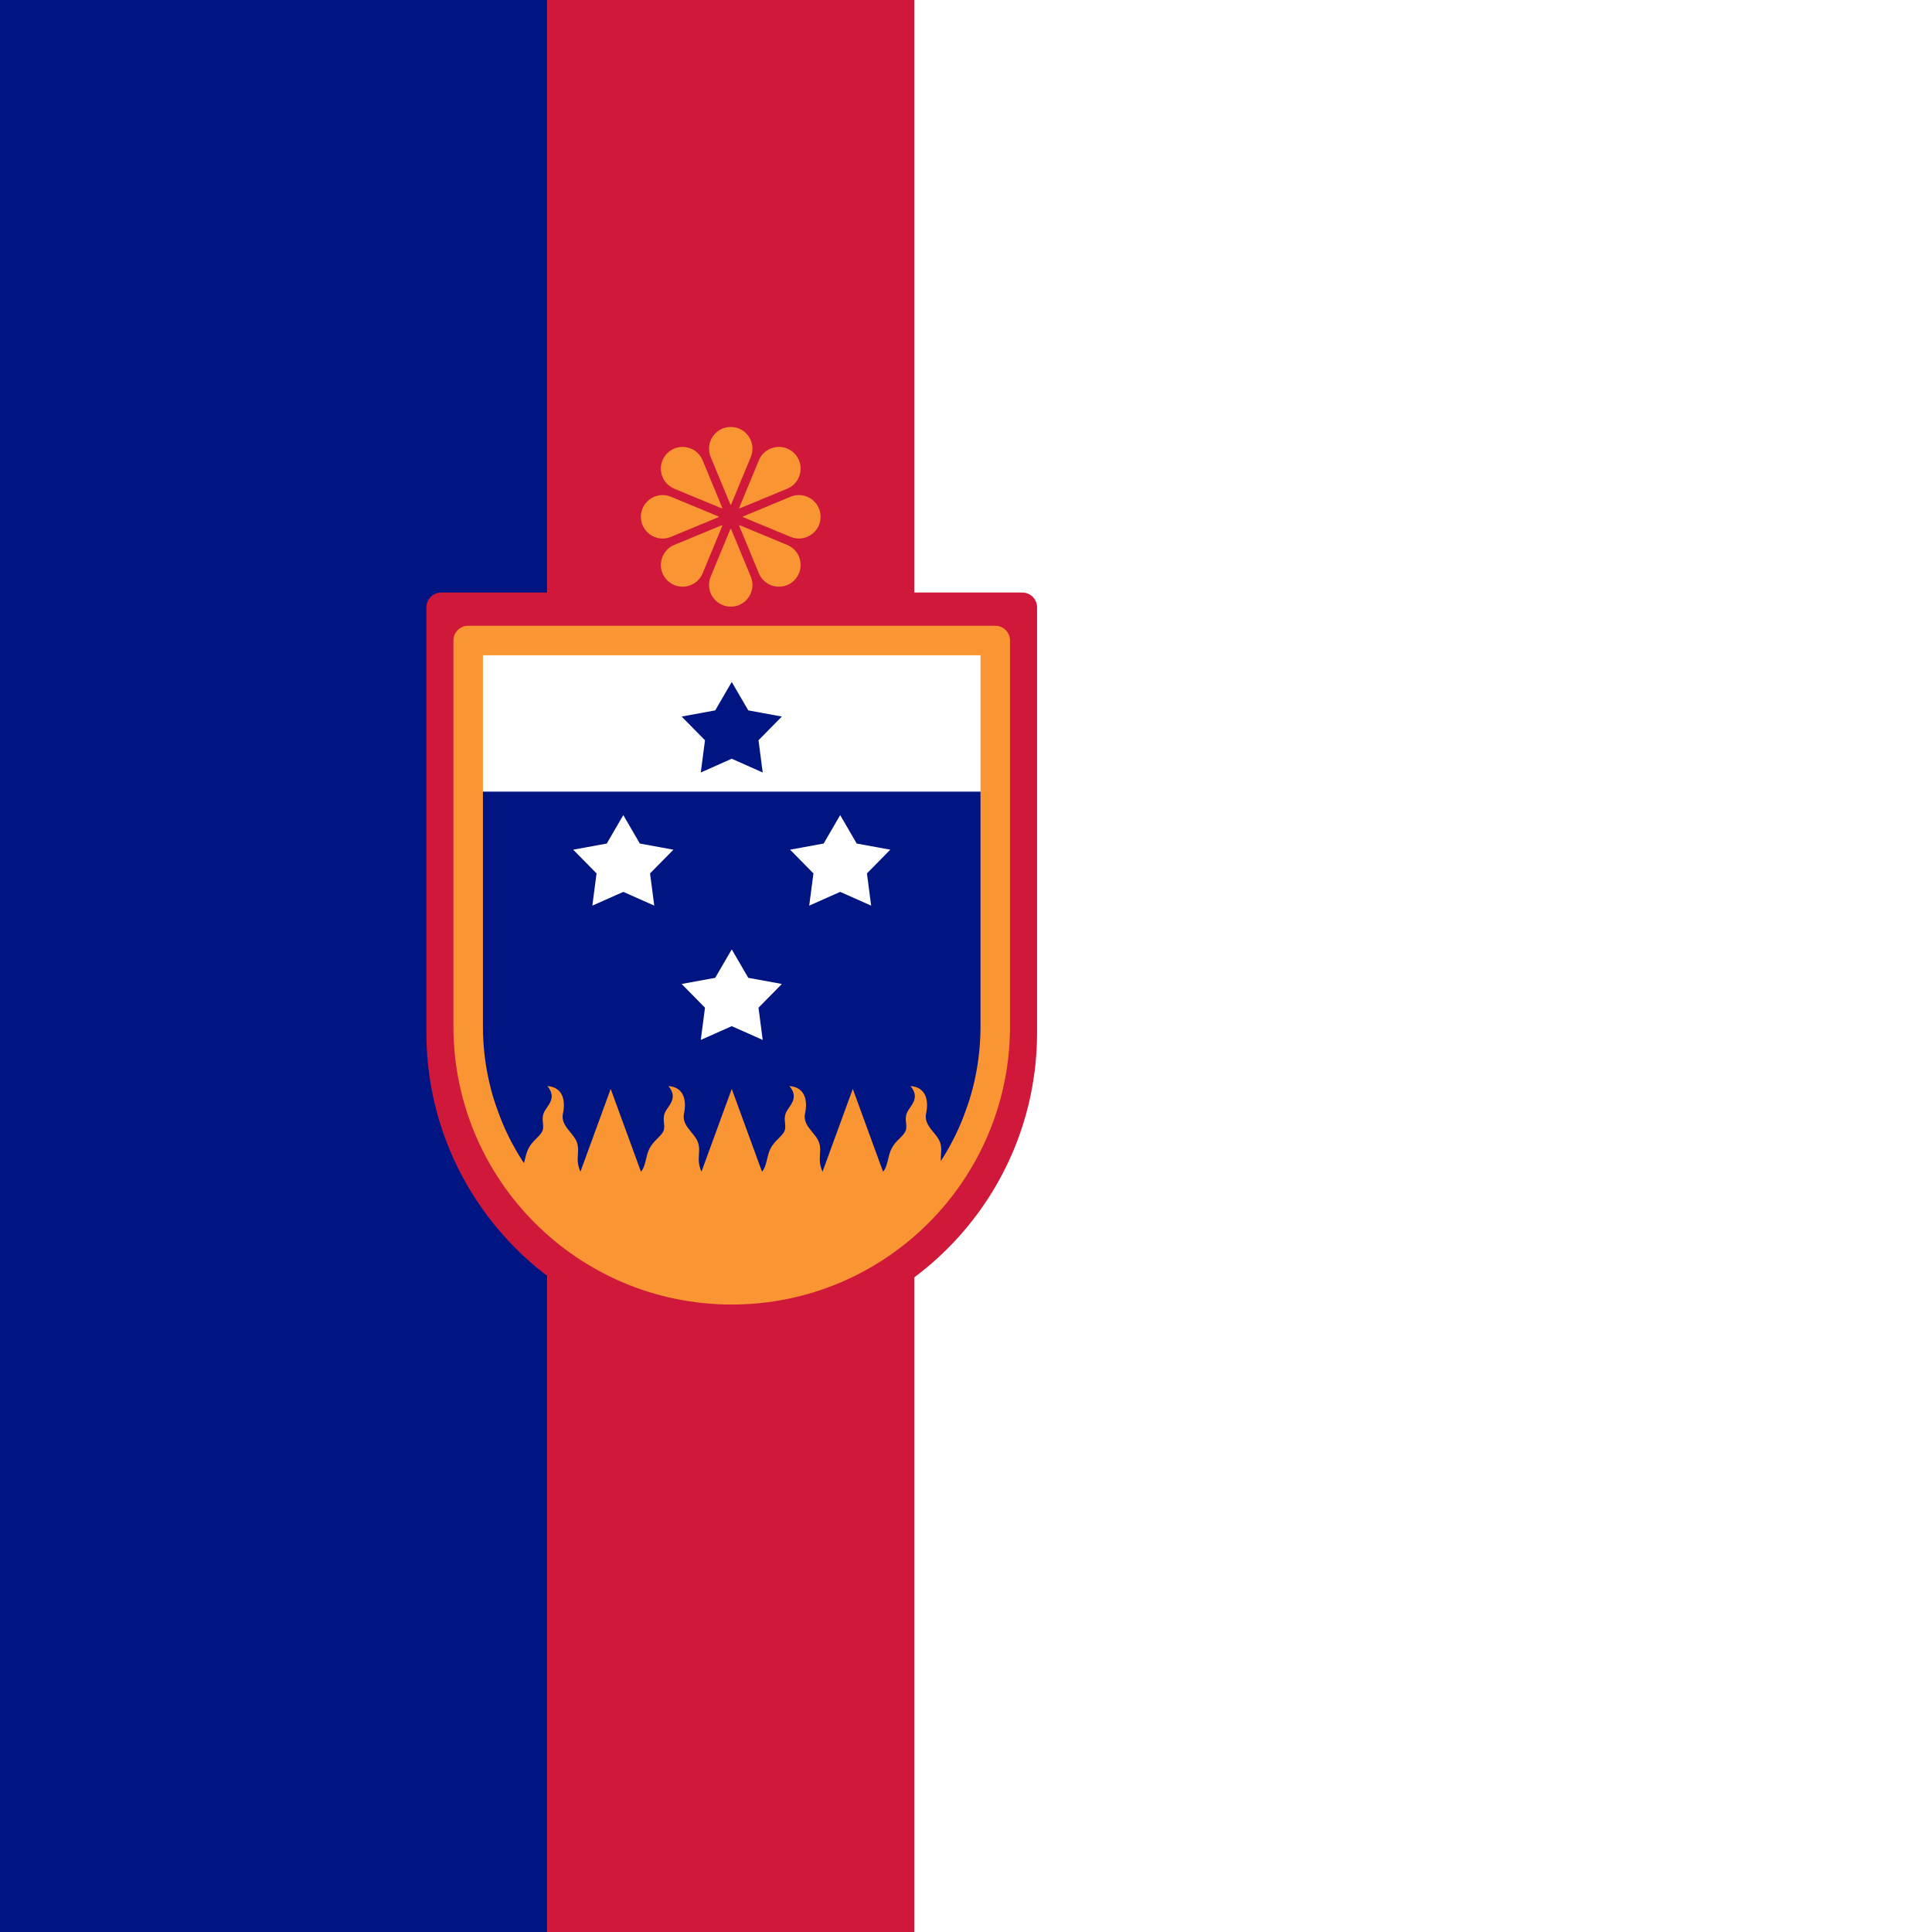
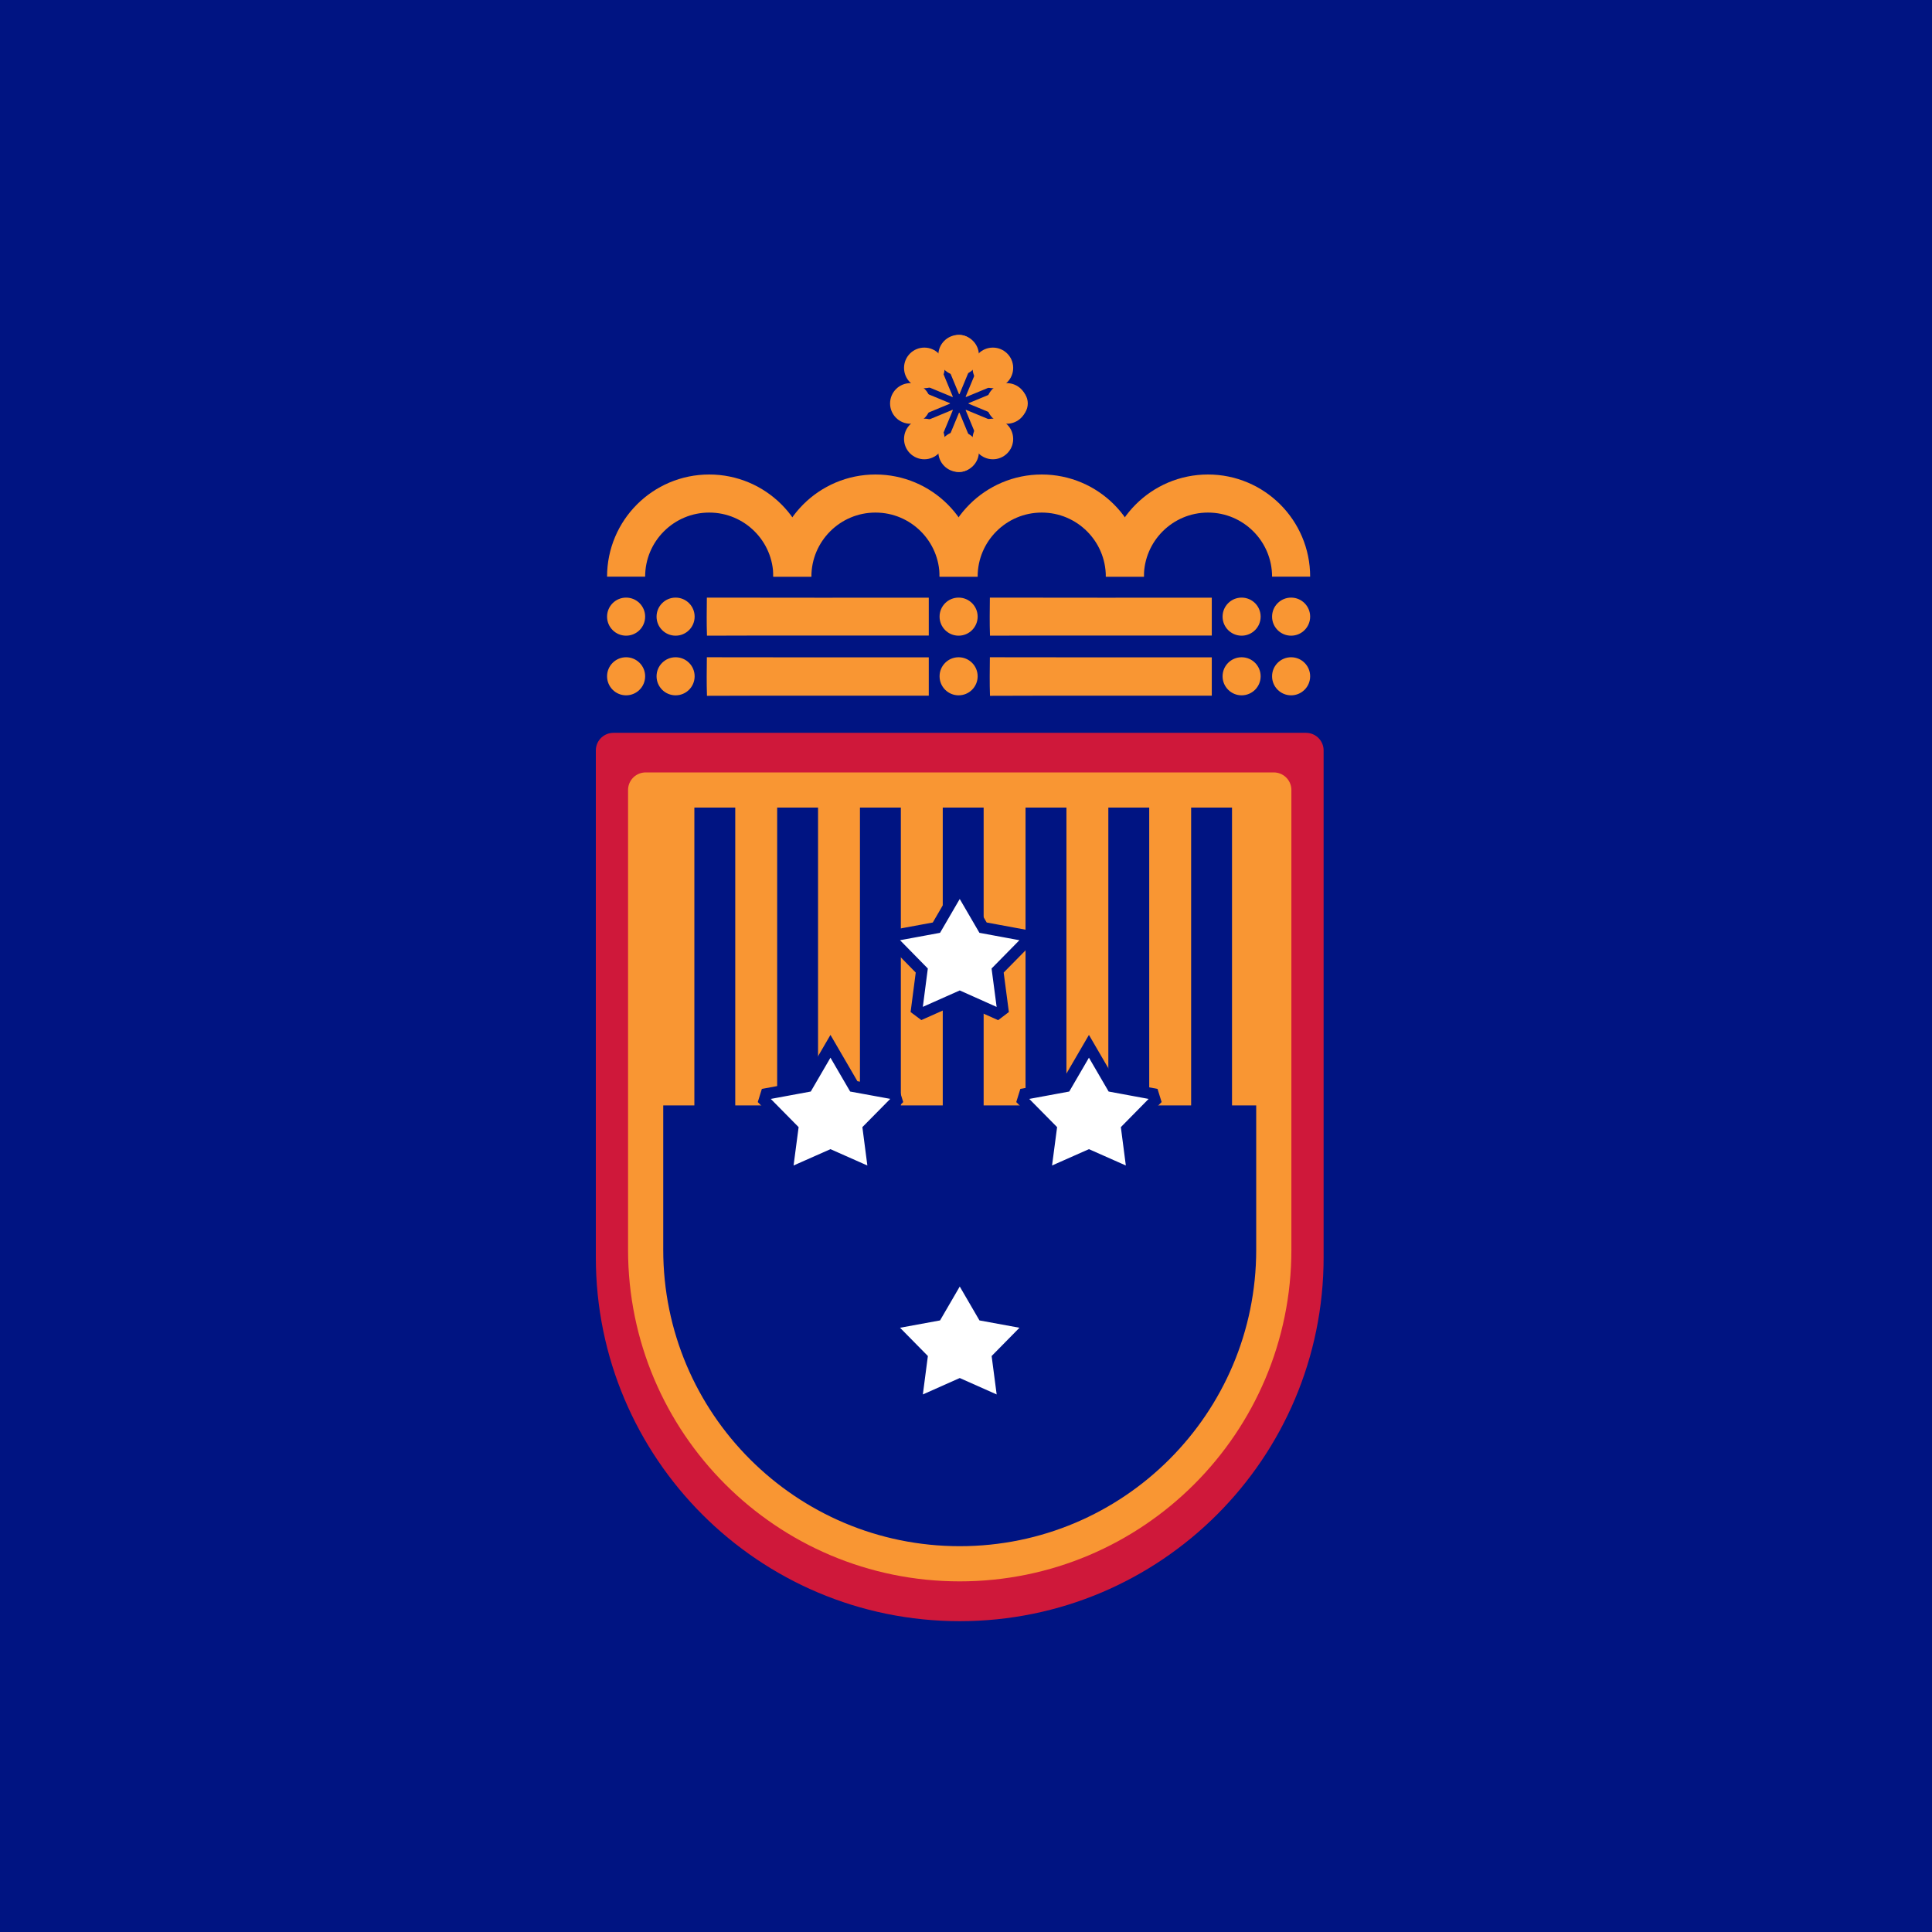
<svg xmlns="http://www.w3.org/2000/svg" width="400" height="400" viewBox="0 0 400 400">
  <g id="Group-copy">
-     <path id="Path-copy-2" fill="#001482" stroke="none" d="M 0 400 L 113.294 400 L 113.294 0 L 0 0 L 0 400 Z" />
-     <path id="Path-copy-4" fill="#ffffff" stroke="none" d="M 189.294 400 L 400 400 L 400 0 L 189.294 0 L 189.294 400 Z" />
-     <path id="Path-copy-3" fill="#cf183a" stroke="none" d="M 113.294 0 L 113.294 400 L 189.294 400 L 189.294 0 L 113.294 0 Z" />
-     <g id="Group-copy-2">
-       <path id="path1" fill="#cf183a" stroke="#cf183a" stroke-width="6.112" stroke-linecap="round" stroke-linejoin="round" d="M 211.658 125.733 L 91.332 125.733 L 91.332 213.549 C 91.334 213.628 91.332 213.709 91.332 213.788 C 91.332 247.015 118.268 273.951 151.495 273.951 C 184.722 273.951 211.658 247.015 211.658 213.788 C 211.658 213.707 211.655 213.628 211.655 213.549 L 211.655 125.733 L 211.658 125.733 Z" />
-       <path id="Path-copy-5" fill="#001482" stroke="none" d="M 206.059 132.609 L 96.93 132.609 L 96.93 212.254 C 96.933 212.325 96.93 212.399 96.93 212.47 C 96.93 242.605 121.36 267.035 151.495 267.035 C 181.63 267.035 206.059 242.605 206.059 212.47 C 206.059 212.397 206.057 212.325 206.057 212.254 L 206.057 132.609 L 206.059 132.609 Z" />
-       <mask id="mask1" maskUnits="userSpaceOnUse" maskContentUnits="userSpaceOnUse" mask-type="alpha">
-         <path id="path2" fill="#001482" stroke="none" d="M 206.059 132.609 L 96.93 132.609 L 96.93 212.254 C 96.933 212.325 96.93 212.399 96.93 212.47 C 96.93 242.605 121.36 267.035 151.495 267.035 C 181.63 267.035 206.059 242.605 206.059 212.47 C 206.059 212.397 206.057 212.325 206.057 212.254 L 206.057 132.609 L 206.059 132.609 Z" />
-       </mask>
-       <g id="Group" mask="url(#mask1)">
-         <path id="path880-copy" fill="#f99633" fill-rule="evenodd" stroke="none" d="M 113.318 224.855 C 115.465 227.406 113.207 228.956 112.594 230.387 C 111.98 231.817 112.783 233.066 112.285 234.189 C 111.787 235.312 110.208 236.172 109.389 237.827 C 108.569 239.483 108.663 241.457 107.642 242.585 L 101.377 225.444 L 95.625 241.179 L 96.294 266.061 C 97.183 299.116 121.891 321.267 151.5 321.267 C 181.109 321.267 205.817 299.116 206.706 266.061 C 207.006 254.893 207.078 252.211 207.375 241.179 L 201.623 225.444 L 195.358 242.585 C 194.163 239.888 195.338 238.54 194.627 236.515 C 193.917 234.489 191.187 233.106 191.741 230.529 C 192.294 227.952 191.806 225.088 188.503 224.855 C 190.65 227.406 188.392 228.956 187.778 230.387 C 187.165 231.817 187.969 233.066 187.471 234.189 C 186.973 235.312 185.393 236.172 184.574 237.827 C 183.755 239.483 183.848 241.457 182.827 242.585 L 176.562 225.444 L 170.296 242.585 C 169.101 239.888 170.277 238.54 169.566 236.515 C 168.855 234.489 166.125 233.106 166.679 230.529 C 167.232 227.952 166.745 225.088 163.441 224.855 C 165.588 227.406 163.33 228.956 162.717 230.387 C 162.103 231.817 162.907 233.066 162.409 234.189 C 161.911 235.312 160.331 236.172 159.512 237.827 C 158.693 239.483 158.786 241.457 157.765 242.585 L 151.5 225.444 L 145.235 242.585 C 144.04 239.888 145.215 238.54 144.504 236.515 C 143.793 234.489 141.063 233.106 141.617 230.529 C 142.17 227.952 141.683 225.088 138.38 224.855 C 140.526 227.406 138.269 228.956 137.655 230.387 C 137.041 231.817 137.845 233.066 137.347 234.189 C 136.849 235.312 135.27 236.172 134.45 237.827 C 133.631 239.483 133.725 241.457 132.704 242.585 L 126.438 225.444 L 120.173 242.585 C 118.978 239.888 120.153 238.54 119.442 236.515 C 118.731 234.489 116.002 233.106 116.555 230.529 C 117.109 227.952 116.621 225.088 113.318 224.855 Z" />
-         <path id="Rectangle" fill="#ffffff" fill-rule="evenodd" stroke="none" d="M 77 163.9 L 226 163.9 L 226 132.427 L 77 132.427 Z" />
+     <path id="Path" fill="#001482" stroke="none" d="M 0 400 L 400 400 L 400 0 L 0 0 L 0 400 Z" />
+     <g id="g1">
+       <g id="g2">
+         <path id="Path-copy-4" fill="#cf183a" stroke="#cf183a" stroke-width="7.284" stroke-linecap="round" stroke-linejoin="round" d="M 270.399 155.368 L 127.002 155.368 L 127.002 260.022 C 127.005 260.115 127.002 260.212 127.002 260.306 C 127.002 299.904 159.103 332.005 198.701 332.005 C 238.299 332.005 270.399 299.904 270.399 260.306 C 270.399 260.209 270.396 260.115 270.396 260.022 L 270.396 155.368 L 270.399 155.368 Z" />
+         <path id="Path-copy-5" fill="#001482" stroke="none" d="M 263.727 163.563 L 133.674 163.563 L 133.674 258.478 C 133.677 258.563 133.674 258.651 133.674 258.736 C 133.674 294.649 162.788 323.763 198.701 323.763 C 234.614 323.763 263.727 294.649 263.727 258.736 C 263.727 258.648 263.725 258.563 263.725 258.478 L 263.725 163.563 L 263.727 163.563 Z" />
+         <g id="g3">
+           <path id="Rectangle-copy" fill="#f99633" fill-rule="evenodd" stroke="none" d="M 143.761 228.865 L 143.761 165.983 L 135.086 165.983 L 135.086 228.865 Z" />
+           <path id="Rectangle-copy-4" fill="#f99633" fill-rule="evenodd" stroke="none" d="M 160.903 228.865 L 160.903 165.983 L 152.227 165.983 L 152.227 228.865 Z" />
+           <path id="Rectangle-copy-6" fill="#f99633" fill-rule="evenodd" stroke="none" d="M 178.044 228.865 L 178.044 165.983 L 169.369 165.983 L 169.369 228.865 Z" />
+           <path id="Rectangle-copy-8" fill="#f99633" fill-rule="evenodd" stroke="none" d="M 195.186 228.865 L 195.186 165.983 L 186.511 165.983 L 186.511 228.865 Z" />
+           <path id="Rectangle-copy-10" fill="#f99633" fill-rule="evenodd" stroke="none" d="M 212.327 228.865 L 212.327 165.983 L 203.652 165.983 L 203.652 228.865 Z" />
+           <path id="Rectangle-copy-12" fill="#f99633" fill-rule="evenodd" stroke="none" d="M 229.469 228.865 L 229.469 165.983 L 220.794 165.983 L 220.794 228.865 Z" />
+           <path id="Rectangle-copy-13" fill="#f99633" fill-rule="evenodd" stroke="none" d="M 246.611 228.865 L 246.611 165.983 L 237.935 165.983 L 237.935 228.865 Z" />
+           <path id="Rectangle-copy-16" fill="#f99633" fill-rule="evenodd" stroke="none" d="M 263.752 228.865 L 263.752 165.983 L 255.077 165.983 L 255.077 228.865 Z" />
+         </g>
+         <g id="Group-copy-10">
+           <path id="Star-copy" fill="#ffffff" fill-rule="evenodd" stroke="#001482" stroke-width="2.374" stroke-linecap="round" d="M 176.766 224.922 L 185.234 226.469 L 185.656 227.844 L 179.797 233.781 L 180.844 241.844 L 179.734 242.672 L 171.938 239.219 L 164.141 242.672 L 163.031 241.844 L 164.094 233.781 L 158.234 227.844 L 158.656 226.484 L 167.109 224.922 L 171.938 216.625 Z" />
+           <path id="Star-copy-2" fill="#ffffff" fill-rule="evenodd" stroke="#001482" stroke-width="2.374" stroke-linecap="round" d="M 230.281 224.922 L 238.734 226.484 L 239.156 227.844 L 233.312 233.781 L 234.359 241.844 L 233.25 242.672 L 225.453 239.219 L 217.656 242.672 L 216.547 241.844 L 217.609 233.781 L 211.75 227.844 L 212.172 226.484 L 220.625 224.922 L 225.453 216.625 Z" />
+           <path id="Star-copy-3" fill="#ffffff" fill-rule="evenodd" stroke="none" d="M 198.707 266.364 L 194.628 273.379 L 186.344 274.897 L 192.107 280.75 L 191.066 288.704 L 198.707 285.306 L 206.348 288.704 L 205.307 280.75 L 211.07 274.897 L 202.786 273.379 Z" />
+           <path id="Star-copy-4" fill="#ffffff" fill-rule="evenodd" stroke="#001482" stroke-width="2.374" stroke-linecap="round" d="M 203.531 192.062 L 211.984 193.625 L 212.406 194.984 L 206.547 200.938 L 207.609 209 L 206.5 209.844 L 198.703 206.359 L 190.906 209.828 L 189.797 209 L 190.844 200.938 L 185 194.984 L 185.422 193.625 L 193.875 192.062 L 198.703 183.766 Z" />
+         </g>
+         <path id="Path-copy-6" fill="none" stroke="#f99633" stroke-width="7.284" stroke-linecap="round" stroke-linejoin="round" d="M 263.727 163.563 L 133.674 163.563 L 133.674 258.478 C 133.677 258.563 133.674 258.651 133.674 258.736 C 133.674 294.649 162.788 323.763 198.701 323.763 C 234.614 323.763 263.727 294.649 263.727 258.736 C 263.727 258.648 263.725 258.563 263.725 258.478 L 263.725 163.563 L 263.727 163.563 Z" />
      </g>
-       <g id="Group-copy-10">
-         <path id="Star-copy" fill="#ffffff" fill-rule="evenodd" stroke="none" d="M 129.048 168.758 L 125.626 174.645 L 118.675 175.918 L 123.51 180.83 L 122.637 187.504 L 129.048 184.653 L 135.46 187.504 L 134.587 180.83 L 139.422 175.918 L 132.471 174.645 Z" />
-         <path id="Star-copy-2" fill="#ffffff" fill-rule="evenodd" stroke="none" d="M 173.952 168.758 L 170.529 174.645 L 163.578 175.918 L 168.413 180.83 L 167.54 187.504 L 173.952 184.653 L 180.363 187.504 L 179.49 180.83 L 184.325 175.918 L 177.374 174.645 Z" />
-         <path id="Star-copy-3" fill="#ffffff" fill-rule="evenodd" stroke="none" d="M 151.5 196.561 L 148.077 202.447 L 141.126 203.721 L 145.962 208.633 L 145.089 215.306 L 151.5 212.455 L 157.911 215.306 L 157.038 208.633 L 161.874 203.721 L 154.923 202.447 Z" />
-         <path id="Star-copy-4" fill="#001482" fill-rule="evenodd" stroke="none" d="M 151.5 141.192 L 148.077 147.078 L 141.126 148.352 L 145.962 153.264 L 145.089 159.937 L 151.5 157.086 L 157.911 159.937 L 157.038 153.264 L 161.874 148.352 L 154.923 147.078 Z" />
+       <g id="Group-copy-3">
+         <path id="svg6-copy-6" fill="#f3852b" stroke="none" visibility="hidden" d="M 146.449 151.556 C 146.227 149.026 146.33 146.49 146.393 143.96 C 181.223 144.003 216.053 143.97 250.883 143.976 C 250.891 146.496 250.891 149.013 250.883 151.53 C 216.069 151.546 181.255 151.497 146.449 151.556 Z" />
+         <path id="svg6-copy-2" fill="#f99633" stroke="none" d="M 146.373 144.06 C 146.275 141.401 146.32 138.736 146.348 136.077 C 161.663 136.122 176.978 136.088 192.292 136.095 C 192.296 138.743 192.296 141.387 192.292 144.032 C 176.985 144.049 161.677 143.997 146.373 144.06 Z" />
+         <path id="svg6-copy-4" fill="#f99633" stroke="none" d="M 204.966 144.06 C 204.869 141.401 204.914 138.736 204.942 136.077 C 220.257 136.122 235.571 136.088 250.886 136.095 C 250.889 138.743 250.889 141.387 250.886 144.032 C 235.578 144.049 220.271 143.997 204.966 144.06 Z" />
+         <path id="svg6-copy-3" fill="#f99633" stroke="none" d="M 146.373 131.61 C 146.275 128.985 146.32 126.353 146.348 123.728 C 161.663 123.772 176.978 123.738 192.292 123.745 C 192.296 126.36 192.296 128.971 192.292 131.583 C 176.985 131.6 161.677 131.548 146.373 131.61 Z" />
+         <path id="svg6-copy-5" fill="#f99633" stroke="none" d="M 204.966 131.61 C 204.869 128.985 204.914 126.353 204.942 123.728 C 220.257 123.772 235.571 123.738 250.886 123.745 C 250.889 126.36 250.889 128.971 250.886 131.583 C 235.578 131.6 220.271 131.548 204.966 131.61 Z" />
+         <g id="Group">
+           <path id="Shape-copy-12" fill="#f99633" fill-rule="evenodd" stroke="none" d="M 133.57 127.669 C 133.57 125.492 131.805 123.728 129.628 123.728 C 127.452 123.728 125.687 125.492 125.687 127.669 C 125.687 129.846 127.452 131.61 129.628 131.61 C 131.805 131.61 133.57 129.846 133.57 127.669 Z" />
+           <path id="Shape-copy-15" fill="#f99633" fill-rule="evenodd" stroke="none" d="M 143.817 127.669 C 143.817 125.492 142.052 123.728 139.876 123.728 C 137.699 123.728 135.934 125.492 135.934 127.669 C 135.934 129.846 137.699 131.61 139.876 131.61 C 142.052 131.61 143.817 129.846 143.817 127.669 Z" />
+           <path id="Shape-copy-17" fill="#f99633" fill-rule="evenodd" stroke="none" d="M 133.57 140.018 C 133.57 137.842 131.805 136.077 129.628 136.077 C 127.452 136.077 125.687 137.842 125.687 140.018 C 125.687 142.195 127.452 143.96 129.628 143.96 C 131.805 143.96 133.57 142.195 133.57 140.018 Z" />
+           <path id="Shape-copy-16" fill="#f99633" fill-rule="evenodd" stroke="none" d="M 143.817 140.018 C 143.817 137.842 142.052 136.077 139.876 136.077 C 137.699 136.077 135.934 137.842 135.934 140.018 C 135.934 142.195 137.699 143.96 139.876 143.96 C 142.052 143.96 143.817 142.195 143.817 140.018 Z" />
+           <path id="Shape-copy-19" fill="#f99633" fill-rule="evenodd" stroke="none" d="M 261.004 140.018 C 261.004 137.842 259.24 136.077 257.063 136.077 C 254.887 136.077 253.122 137.842 253.122 140.018 C 253.122 142.195 254.887 143.96 257.063 143.96 C 259.24 143.96 261.004 142.195 261.004 140.018 Z" />
+           <path id="Shape-copy-18" fill="#f99633" fill-rule="evenodd" stroke="none" d="M 271.252 140.018 C 271.252 137.842 269.487 136.077 267.311 136.077 C 265.134 136.077 263.369 137.842 263.369 140.018 C 263.369 142.195 265.134 143.96 267.311 143.96 C 269.487 143.96 271.252 142.195 271.252 140.018 Z" />
+           <path id="Shape-copy-13" fill="#f99633" fill-rule="evenodd" stroke="none" d="M 271.252 127.669 C 271.252 125.492 269.487 123.728 267.311 123.728 C 265.134 123.728 263.369 125.492 263.369 127.669 C 263.369 129.846 265.134 131.61 267.311 131.61 C 269.487 131.61 271.252 129.846 271.252 127.669 Z" />
+           <path id="Shape-copy-14" fill="#f99633" fill-rule="evenodd" stroke="none" d="M 261.004 127.669 C 261.004 125.492 259.24 123.728 257.063 123.728 C 254.887 123.728 253.122 125.492 253.122 127.669 C 253.122 129.846 254.887 131.61 257.063 131.61 C 259.24 131.61 261.004 129.846 261.004 127.669 Z" />
+           <path id="Shape-copy-20" fill="#f99633" fill-rule="evenodd" stroke="none" d="M 202.411 127.669 C 202.411 125.492 200.646 123.728 198.469 123.728 C 196.293 123.728 194.528 125.492 194.528 127.669 C 194.528 129.846 196.293 131.61 198.469 131.61 C 200.646 131.61 202.411 129.846 202.411 127.669 Z" />
+           <path id="Shape-copy-21" fill="#f99633" fill-rule="evenodd" stroke="none" d="M 202.411 140.018 C 202.411 137.842 200.646 136.077 198.469 136.077 C 196.293 136.077 194.528 137.842 194.528 140.018 C 194.528 142.195 196.293 143.96 198.469 143.96 C 200.646 143.96 202.411 142.195 202.411 140.018 Z" />
+         </g>
+         <g id="g4">
+           <path id="path1" fill="#f99633" stroke="none" d="M 198.601 69.338 C 196.158 69.338 194.498 71.82 195.433 74.078 L 198.537 81.571 C 198.56 81.628 198.642 81.628 198.665 81.571 L 201.769 74.078 C 202.704 71.82 201.044 69.338 198.601 69.338 Z M 190.85 72.491 C 190.033 72.522 189.217 72.847 188.569 73.495 C 186.841 75.222 187.422 78.151 189.68 79.086 L 197.173 82.19 C 197.231 82.213 197.285 82.156 197.262 82.099 L 194.16 74.606 C 193.576 73.195 192.212 72.438 190.85 72.491 Z M 206.351 72.491 C 204.989 72.438 203.626 73.195 203.041 74.606 L 199.938 82.099 C 199.914 82.156 199.972 82.211 200.029 82.188 L 207.522 79.086 C 209.779 78.151 210.362 75.221 208.633 73.493 C 207.985 72.845 207.169 72.522 206.351 72.491 Z M 187.877 80.095 C 186.052 80.074 184.412 81.542 184.412 83.527 C 184.412 85.97 186.895 87.63 189.152 86.695 L 196.645 83.591 C 196.702 83.568 196.702 83.486 196.645 83.462 L 189.152 80.359 C 188.729 80.183 188.299 80.1 187.877 80.095 Z M 209.324 80.095 C 208.903 80.1 208.473 80.183 208.05 80.359 L 200.556 83.462 C 200.499 83.486 200.499 83.568 200.556 83.591 L 208.05 86.695 C 210.307 87.63 212.789 85.97 212.789 83.527 C 212.789 81.542 211.15 80.074 209.324 80.095 Z M 200.029 84.864 C 199.971 84.84 199.916 84.898 199.94 84.954 L 203.041 92.448 C 203.976 94.705 206.907 95.287 208.635 93.559 C 210.362 91.831 209.779 88.902 207.522 87.967 L 200.029 84.864 Z M 197.173 84.866 L 189.68 87.967 C 187.422 88.902 186.841 91.83 188.569 93.559 C 190.296 95.286 193.225 94.705 194.16 92.448 L 197.264 84.954 C 197.287 84.897 197.23 84.842 197.173 84.866 Z M 198.601 85.44 C 198.575 85.44 198.548 85.454 198.537 85.482 L 195.433 92.975 C 194.498 95.233 196.158 97.715 198.601 97.715 C 201.044 97.715 202.704 95.233 201.769 92.975 L 198.665 85.482 C 198.654 85.454 198.627 85.44 198.601 85.44 Z" />
+           <g id="g5">
+             <path id="Shape" fill="#f99633" fill-rule="evenodd" stroke="none" d="M 212.658 83.527 C 212.658 81.205 210.776 79.323 208.454 79.323 C 206.132 79.323 204.25 81.205 204.25 83.527 C 204.25 85.849 206.132 87.731 208.454 87.731 C 210.776 87.731 212.658 85.849 212.658 83.527 Z" />
+             <path id="Shape-copy" fill="#f99633" fill-rule="evenodd" stroke="none" d="M 209.768 90.884 C 209.768 88.562 207.886 86.68 205.564 86.68 C 203.242 86.68 201.36 88.562 201.36 90.884 C 201.36 93.206 203.242 95.088 205.564 95.088 C 207.886 95.088 209.768 93.206 209.768 90.884 Z" />
+             <path id="Shape-copy-2" fill="#f99633" fill-rule="evenodd" stroke="none" d="M 202.674 93.511 C 202.674 91.189 200.791 89.307 198.469 89.307 C 196.148 89.307 194.265 91.189 194.265 93.511 C 194.265 95.833 196.148 97.715 198.469 97.715 C 200.791 97.715 202.674 95.833 202.674 93.511 Z" />
+             <path id="Shape-copy-3" fill="#f99633" fill-rule="evenodd" stroke="none" d="M 192.689 83.527 C 192.689 81.205 190.807 79.323 188.485 79.323 C 186.163 79.323 184.281 81.205 184.281 83.527 C 184.281 85.849 186.163 87.731 188.485 87.731 C 190.807 87.731 192.689 85.849 192.689 83.527 Z" />
+             <path id="Shape-copy-4" fill="#f99633" fill-rule="evenodd" stroke="none" d="M 195.579 90.884 C 195.579 88.562 193.697 86.68 191.375 86.68 C 189.053 86.68 187.171 88.562 187.171 90.884 C 187.171 93.206 189.053 95.088 191.375 95.088 C 193.697 95.088 195.579 93.206 195.579 90.884 Z" />
+             <path id="Shape-copy-7" fill="#f99633" fill-rule="evenodd" stroke="none" d="M 209.768 76.17 C 209.768 78.491 207.886 80.374 205.564 80.374 C 203.242 80.374 201.36 78.491 201.36 76.17 C 201.36 73.848 203.242 71.966 205.564 71.966 C 207.886 71.966 209.768 73.848 209.768 76.17 Z" />
+             <path id="Shape-copy-6" fill="#f99633" fill-rule="evenodd" stroke="none" d="M 202.674 73.542 C 202.674 75.864 200.791 77.746 198.469 77.746 C 196.148 77.746 194.265 75.864 194.265 73.542 C 194.265 71.22 196.148 69.338 198.469 69.338 C 200.791 69.338 202.674 71.22 202.674 73.542 Z" />
+             <path id="Shape-copy-5" fill="#f99633" fill-rule="evenodd" stroke="none" d="M 195.579 76.17 C 195.579 78.491 193.697 80.374 191.375 80.374 C 189.053 80.374 187.171 78.491 187.171 76.17 C 187.171 73.848 189.053 71.966 191.375 71.966 C 193.697 71.966 195.579 73.848 195.579 76.17 Z" />
+           </g>
+         </g>
+         <g id="g6">
+           <path id="path2" fill="none" stroke="#f99633" stroke-width="7.883" d="M 164.049 119.392 C 164.049 109.887 156.344 102.182 146.839 102.182 C 137.334 102.182 129.628 109.887 129.628 119.392 M 164.049 119.392" />
+           <path id="Path-copy" fill="none" stroke="#f99633" stroke-width="7.883" d="M 198.469 119.392 C 198.469 109.887 190.764 102.182 181.259 102.182 C 171.754 102.182 164.049 109.887 164.049 119.392 M 198.469 119.392" />
+           <path id="Path-copy-2" fill="none" stroke="#f99633" stroke-width="7.883" d="M 232.89 119.392 C 232.89 109.887 225.185 102.182 215.68 102.182 C 206.175 102.182 198.469 109.887 198.469 119.392 M 232.89 119.392" />
+           <path id="Path-copy-3" fill="none" stroke="#f99633" stroke-width="7.883" d="M 267.311 119.392 C 267.311 109.887 259.605 102.182 250.1 102.182 C 240.595 102.182 232.89 109.887 232.89 119.392 M 267.311 119.392" />
+         </g>
      </g>
-       <path id="Path-copy-6" fill="none" stroke="#f99633" stroke-width="6.112" stroke-linecap="round" stroke-linejoin="round" d="M 206.059 132.609 L 96.93 132.609 L 96.93 212.254 C 96.933 212.325 96.93 212.399 96.93 212.47 C 96.93 242.605 121.36 267.035 151.495 267.035 C 181.63 267.035 206.059 242.605 206.059 212.47 C 206.059 212.397 206.057 212.325 206.057 212.254 L 206.057 132.609 L 206.059 132.609 Z" />
    </g>
-     <path id="Path-copy" fill="#f99633" stroke="none" d="M 151.294 88.4 C 148.091 88.4 145.915 91.654 147.141 94.614 L 151.209 104.437 C 151.24 104.511 151.347 104.511 151.378 104.437 L 155.447 94.614 C 156.672 91.654 154.496 88.4 151.294 88.4 Z M 141.133 92.533 C 140.062 92.574 138.992 93 138.143 93.849 C 135.878 96.114 136.639 99.953 139.599 101.179 L 149.422 105.248 C 149.497 105.278 149.569 105.203 149.538 105.128 L 145.472 95.305 C 144.706 93.456 142.919 92.464 141.133 92.533 Z M 161.454 92.533 C 159.668 92.464 157.881 93.456 157.115 95.305 L 153.046 105.128 C 153.015 105.204 153.091 105.275 153.165 105.245 L 162.988 101.179 C 165.948 99.953 166.711 96.112 164.444 93.846 C 163.595 92.997 162.525 92.574 161.454 92.533 Z M 137.236 102.501 C 134.843 102.474 132.694 104.398 132.694 107 C 132.694 110.203 135.948 112.379 138.907 111.153 L 148.73 107.084 C 148.805 107.054 148.805 106.947 148.73 106.916 L 138.907 102.847 C 138.352 102.617 137.788 102.508 137.236 102.501 Z M 165.351 102.501 C 164.799 102.508 164.235 102.617 163.68 102.847 L 153.857 106.916 C 153.782 106.947 153.782 107.054 153.857 107.084 L 163.68 111.153 C 166.639 112.379 169.894 110.203 169.894 107 C 169.894 104.398 167.744 102.474 165.351 102.501 Z M 153.165 108.753 C 153.09 108.722 153.018 108.797 153.049 108.872 L 157.115 118.695 C 158.34 121.654 162.182 122.417 164.447 120.151 C 166.712 117.886 165.948 114.047 162.988 112.821 L 153.165 108.753 Z M 149.422 108.755 L 139.599 112.821 C 136.639 114.047 135.877 117.886 138.143 120.151 C 140.407 122.416 144.247 121.654 145.472 118.695 L 149.541 108.872 C 149.572 108.796 149.496 108.725 149.422 108.755 Z M 151.294 109.508 C 151.259 109.508 151.225 109.526 151.209 109.563 L 147.141 119.386 C 145.915 122.346 148.091 125.6 151.294 125.6 C 154.496 125.6 156.672 122.346 155.447 119.386 L 151.378 109.563 C 151.363 109.526 151.328 109.508 151.294 109.508 Z" />
  </g>
</svg>
